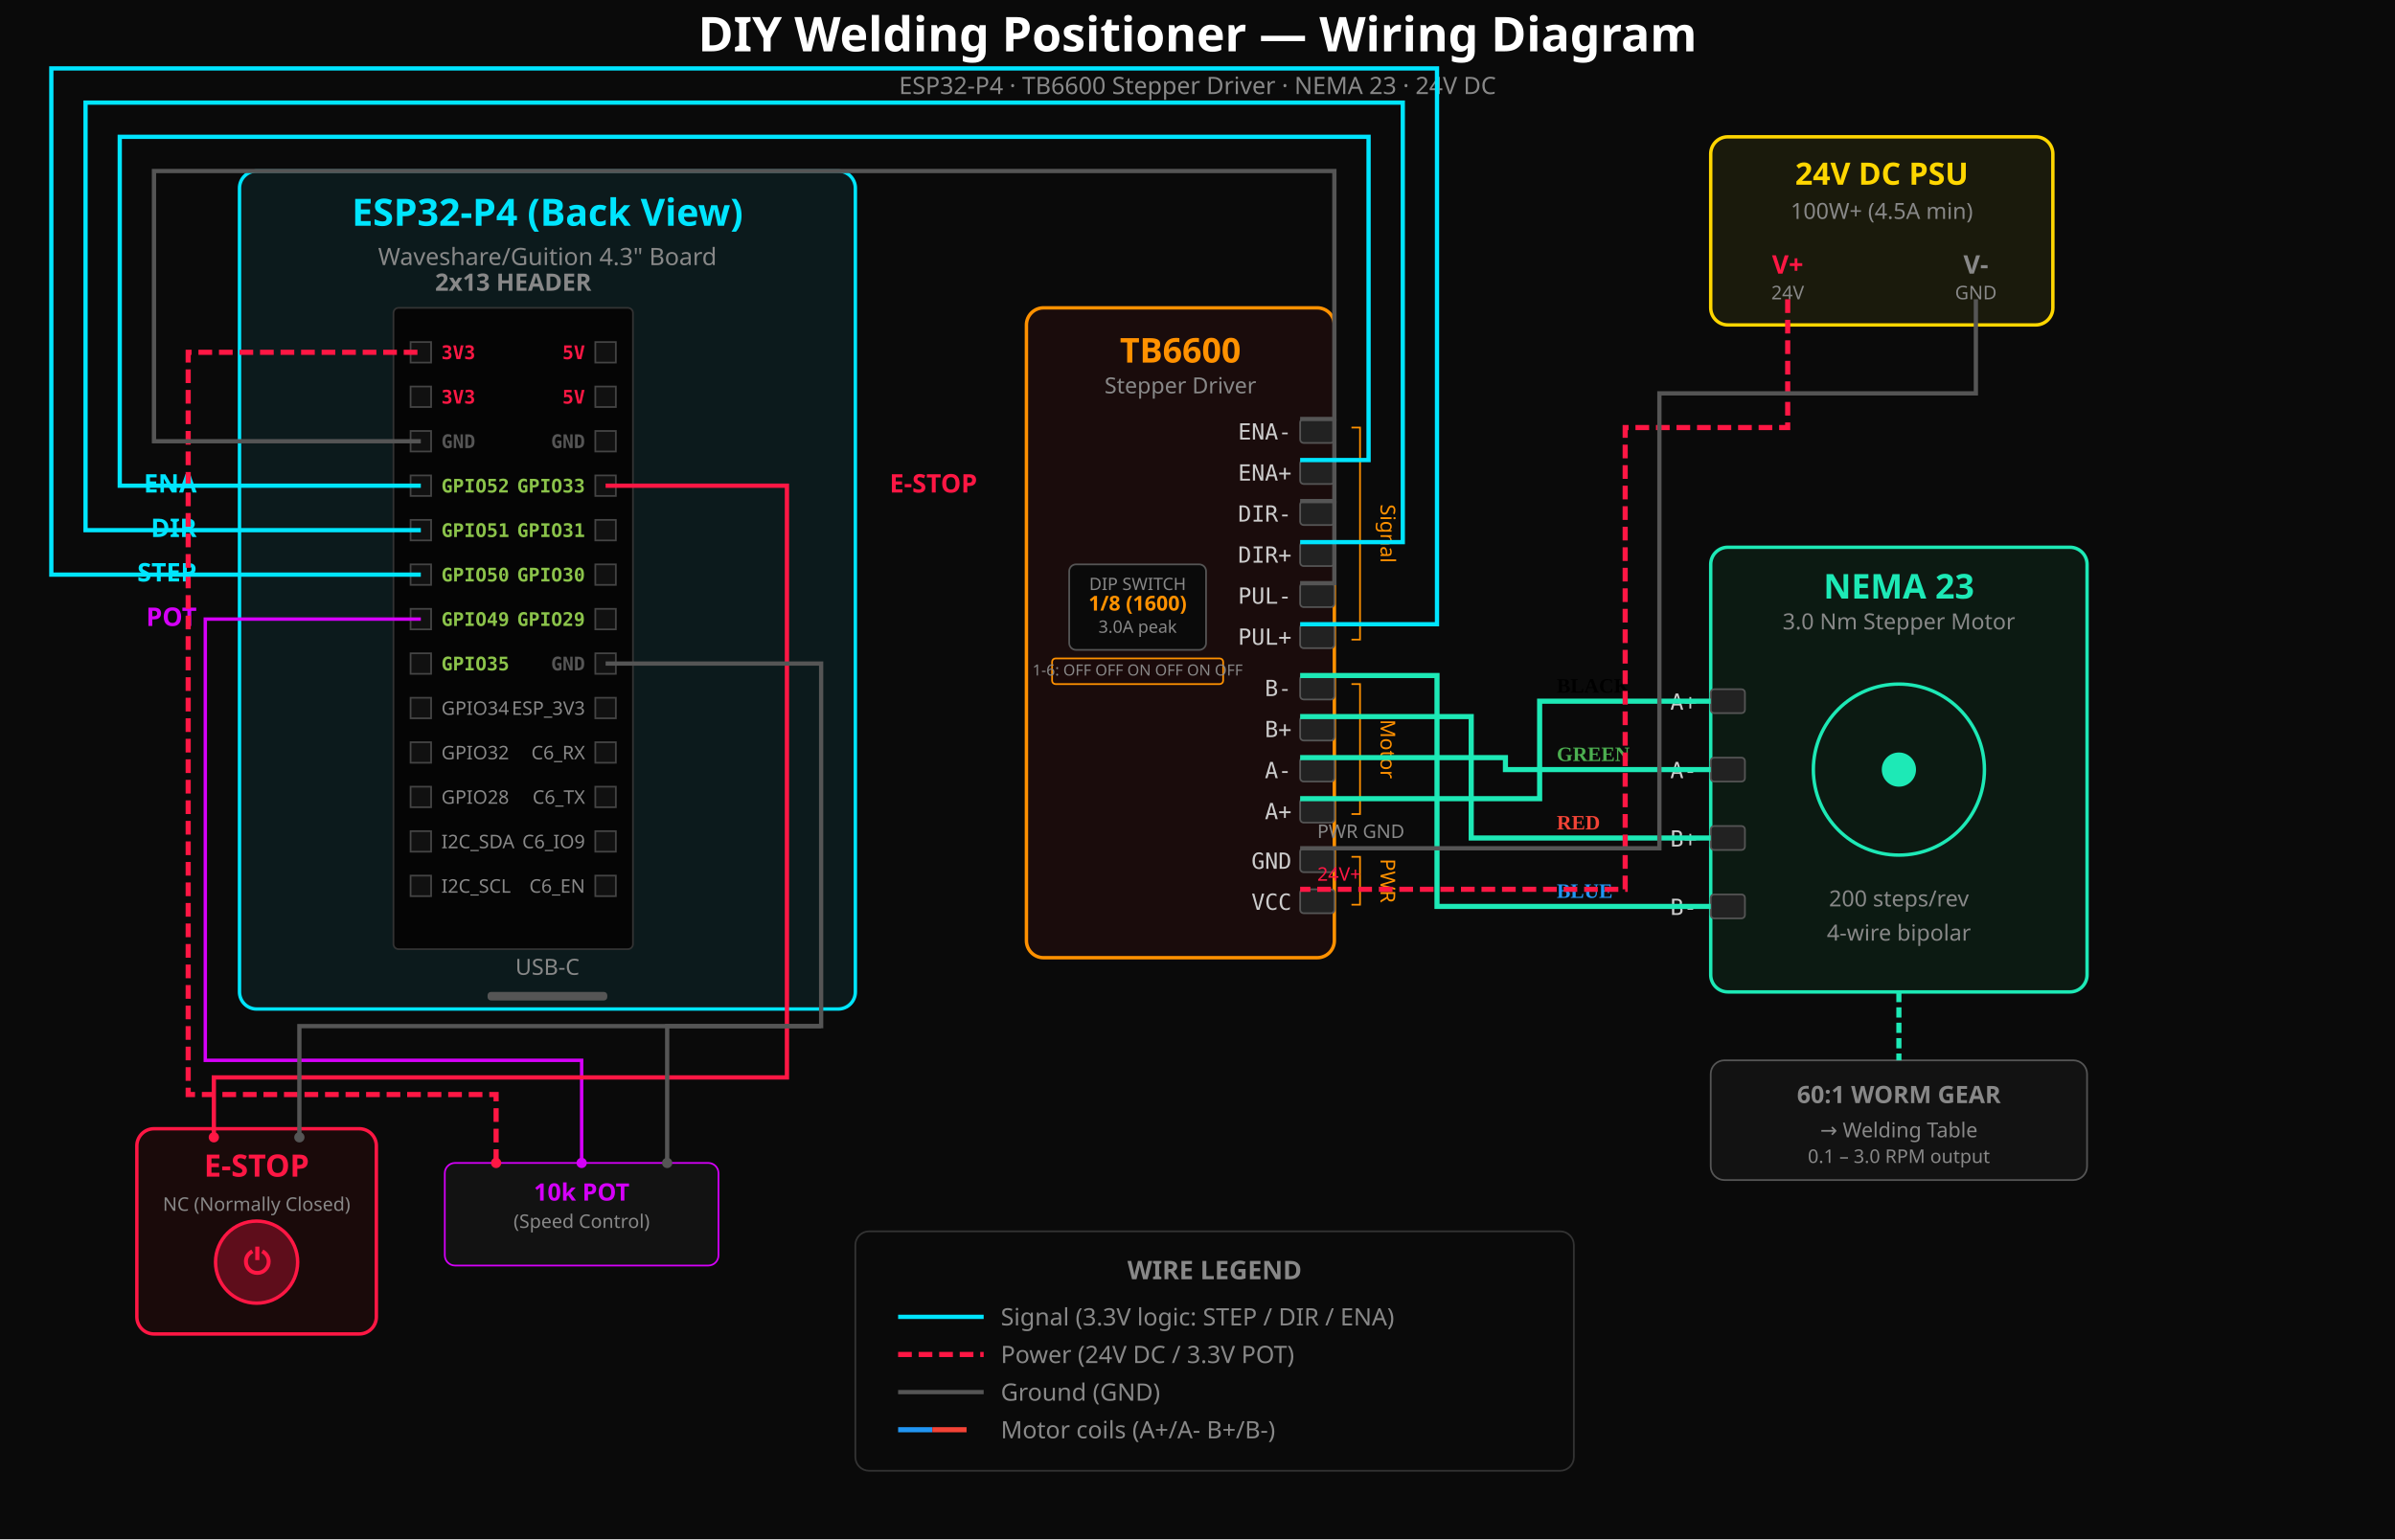
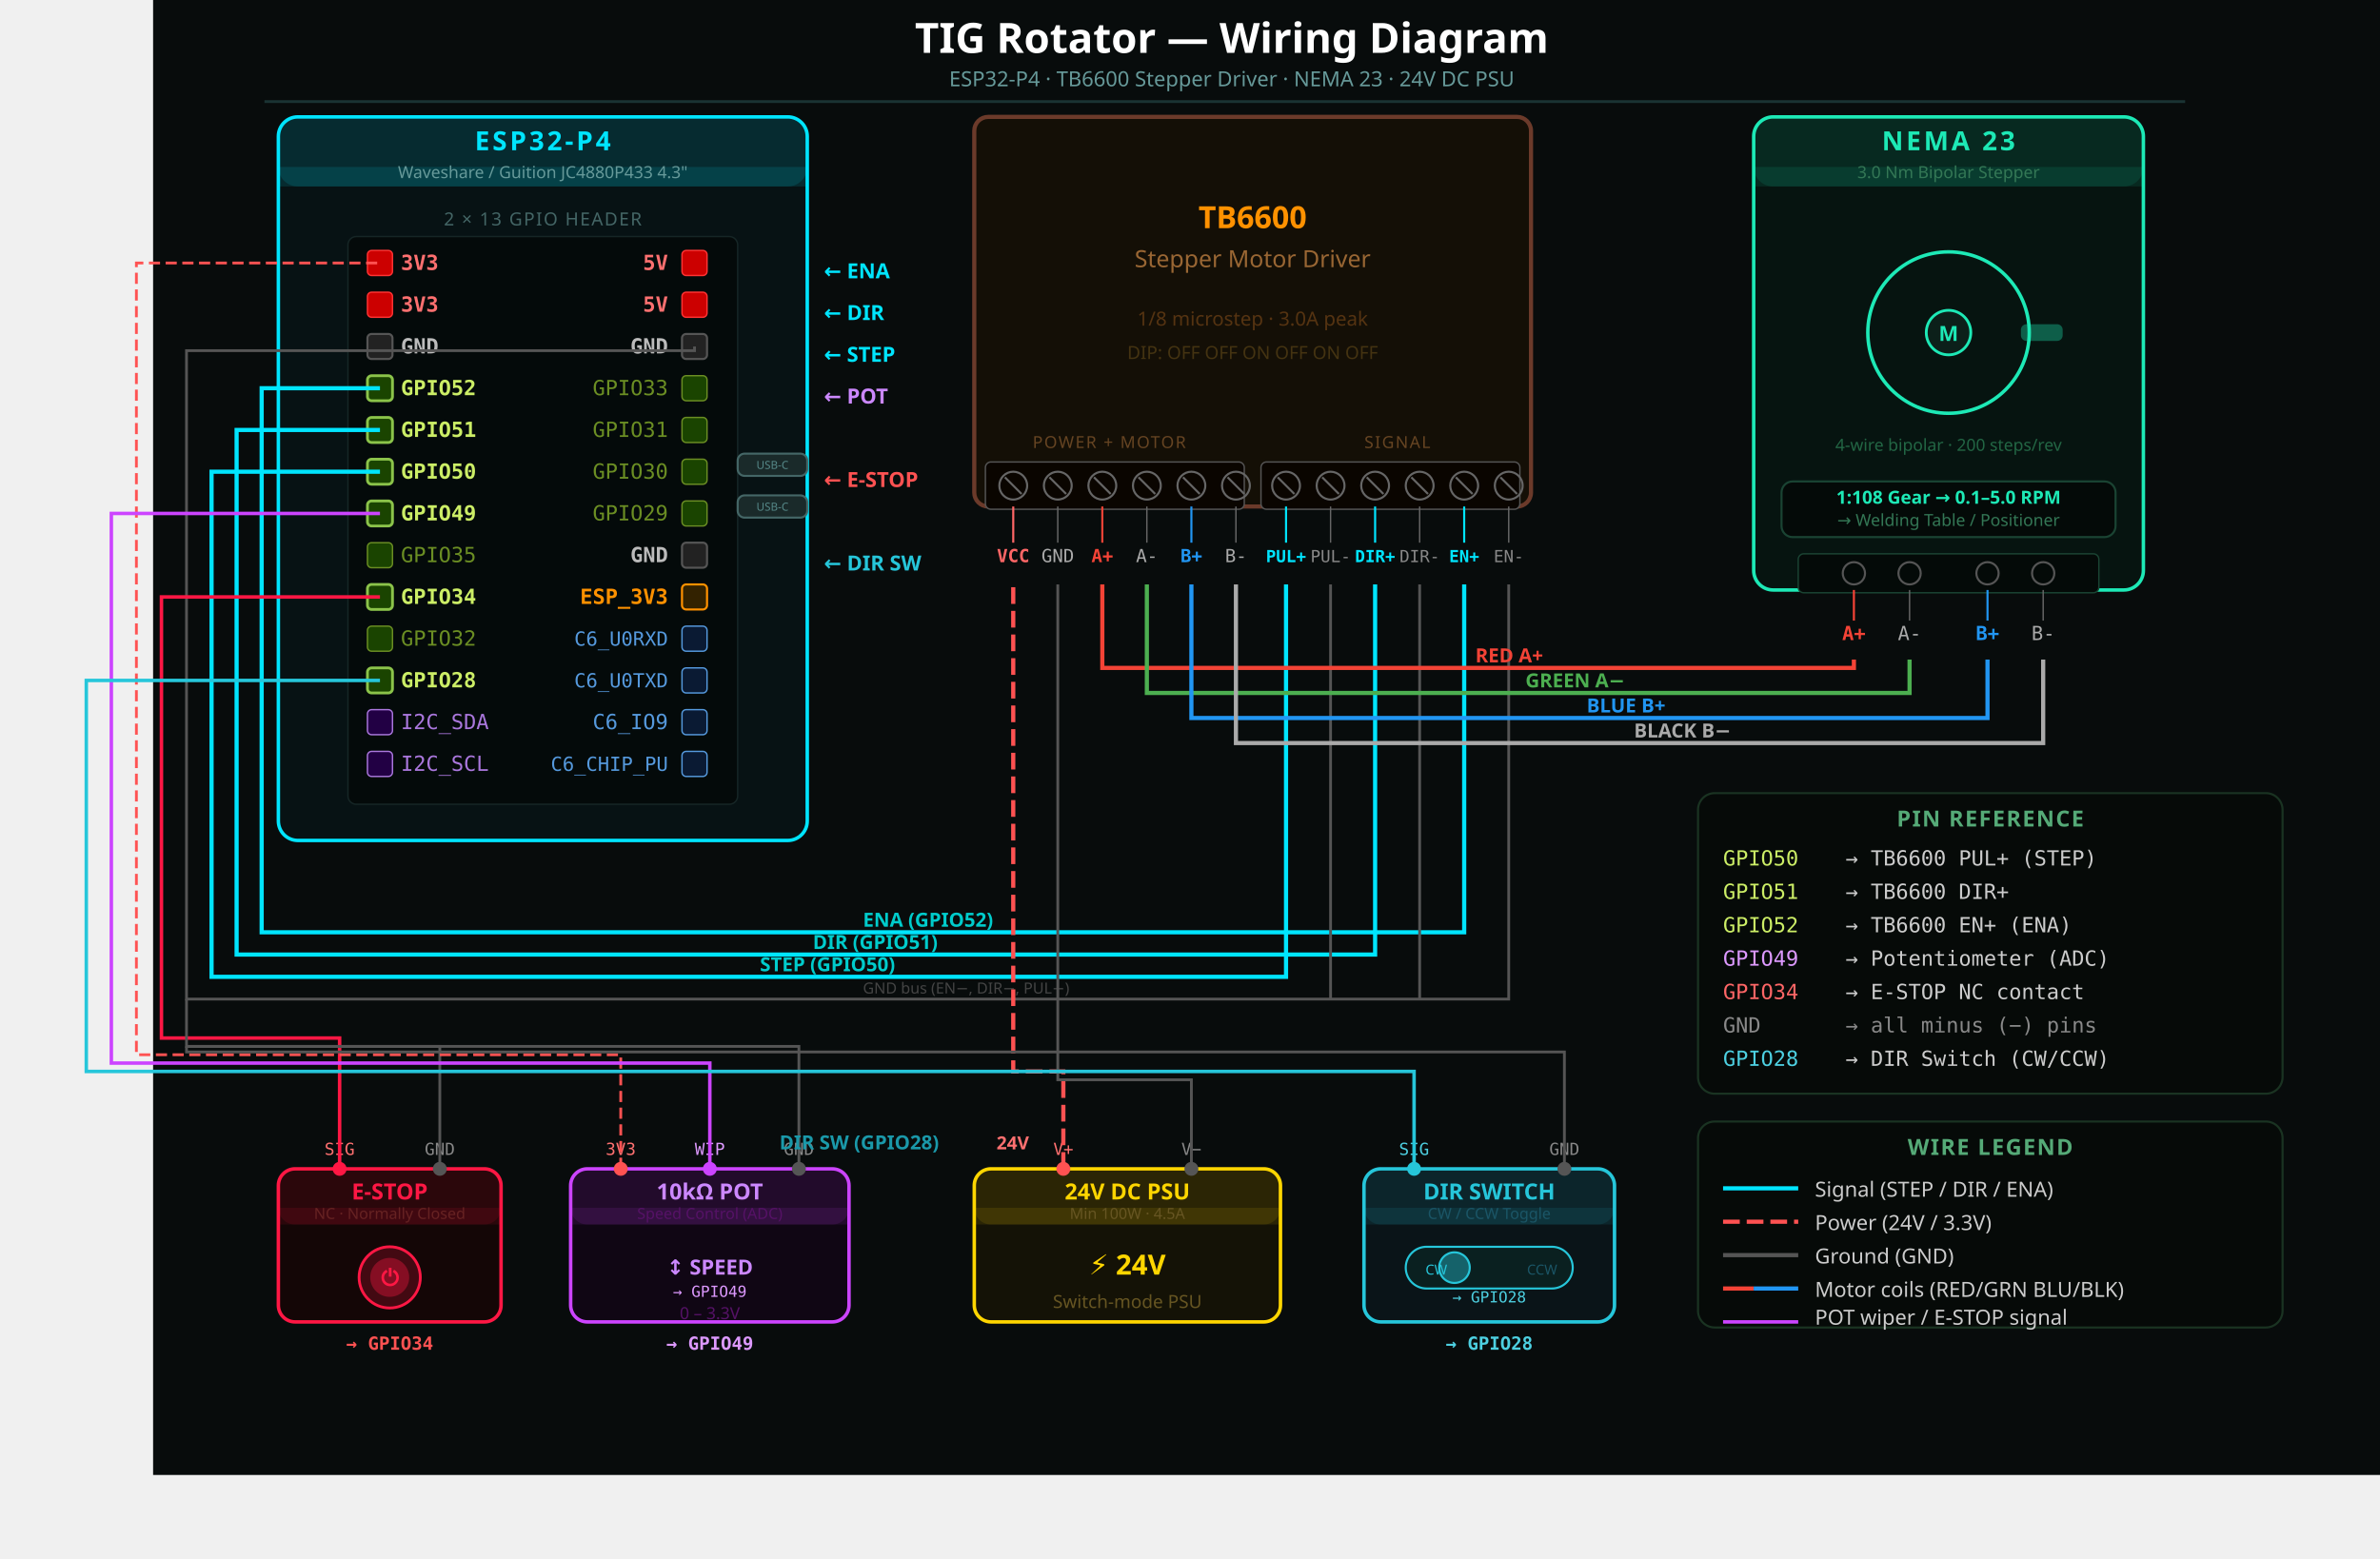
- <svg xmlns="http://www.w3.org/2000/svg" viewBox="0 0 1400 900" width="1400" height="900">
-   <defs>
-     <style>
-       .bg { fill: #0A0A0A; }
-       .box { fill: #121212; stroke: #333; stroke-width: 2; rx: 10; }
-       .box-esp { fill: #0c1a1c; stroke: #00E5FF; stroke-width: 2; rx: 10; }
-       .box-tb { fill: #1a0c0c; stroke: #FF9100; stroke-width: 2; rx: 10; }
-       .box-motor { fill: #0c1a12; stroke: #1DE9B6; stroke-width: 2; rx: 10; }
-       .box-psu { fill: #1a1a0c; stroke: #FFD600; stroke-width: 2; rx: 10; }
-       .wire-sig { stroke: #00E5FF; stroke-width: 2.5; fill: none; }
-       .wire-pwr { stroke: #FF1744; stroke-width: 3; fill: none; stroke-dasharray: 8,4; }
-       .wire-gnd { stroke: #555; stroke-width: 2.5; fill: none; }
-       .wire-motor { stroke: #1DE9B6; stroke-width: 3; fill: none; }
-       .wire-estop { stroke: #FF1744; stroke-width: 2.5; fill: none; }
-       .wire-pot { stroke: #D500F9; stroke-width: 2; fill: none; }
-       .t-main { fill: #FFF; font-family: sans-serif; font-weight: bold; }
-       .t-dim { fill: #888; font-family: sans-serif; }
-       .t-cyan { fill: #00E5FF; font-family: sans-serif; }
-       .t-amber { fill: #FF9100; font-family: sans-serif; }
-       .t-teal { fill: #1DE9B6; font-family: sans-serif; }
-       .t-red { fill: #FF1744; font-family: sans-serif; }
-       .t-yellow { fill: #FFD600; font-family: sans-serif; }
-       .t-purple { fill: #D500F9; font-family: sans-serif; }
-       .pin { fill: #222; stroke: #555; stroke-width: 1; }
-       .pin-label { fill: #CCC; font-family: monospace; font-size: 13px; }
-       .header-pin { fill: #111; stroke: #444; stroke-width: 1; }
-       .header-bg { fill: #050505; stroke: #333; stroke-width: 1; rx: 3; }
-       .label-gnd { fill: #555; font-size: 11px; font-family: monospace; font-weight: bold; }
-       .label-3v3 { fill: #FF1744; font-size: 11px; font-family: monospace; font-weight: bold; }
-       .label-gpio { fill: #8BC34A; font-size: 11px; font-family: monospace; font-weight: bold; }
-     </style>
-   </defs>
-   <rect width="1400" height="900" class="bg" />
-   <text x="700" y="30" class="t-main" font-size="28" text-anchor="middle">DIY Welding Positioner — Wiring Diagram</text>
-   <text x="700" y="55" class="t-dim" font-size="14" text-anchor="middle">ESP32-P4 · TB6600 Stepper Driver · NEMA 23 · 24V DC</text>
-   <g transform="translate(140, 100)">
-     <rect width="360" height="490" class="box-esp" rx="10" />
-     <text x="180" y="32" class="t-cyan" font-size="22" text-anchor="middle" font-weight="bold">ESP32-P4 (Back View)</text>
-     <text x="180" y="55" class="t-dim" font-size="14" text-anchor="middle">Waveshare/Guition 4.3" Board</text>
-     <rect x="145" y="480" width="70" height="5" rx="2" fill="#555" />
-     <text x="180" y="470" class="t-dim" font-size="13" text-anchor="middle">USB-C</text>
-     <rect x="90" y="80" width="140" height="375" class="header-bg" />
-     <text x="160" y="70" class="t-dim" font-size="14" text-anchor="middle" font-weight="bold">2x13 HEADER</text>
-     <rect x="100" y="100" width="12" height="12" class="header-pin" />
-     <text x="118" y="110" class="label-3v3" text-anchor="start">3V3</text>
-     <text x="202" y="110" class="label-3v3" text-anchor="end">5V</text>
-     <rect x="208" y="100" width="12" height="12" class="header-pin" />
-     <rect x="100" y="126" width="12" height="12" class="header-pin" />
-     <text x="118" y="136" class="label-3v3" text-anchor="start">3V3</text>
-     <text x="202" y="136" class="label-3v3" text-anchor="end">5V</text>
-     <rect x="208" y="126" width="12" height="12" class="header-pin" />
-     <rect x="100" y="152" width="12" height="12" class="header-pin" fill="#555" />
-     <text x="118" y="162" class="label-gnd" text-anchor="start">GND</text>
-     <text x="202" y="162" class="label-gnd" text-anchor="end">GND</text>
-     <rect x="208" y="152" width="12" height="12" class="header-pin" fill="#555" />
-     <rect x="100" y="178" width="12" height="12" class="header-pin" />
-     <text x="118" y="188" class="label-gpio" text-anchor="start">GPIO52</text>
-     <text x="202" y="188" class="label-gpio" text-anchor="end">GPIO33</text>
-     <rect x="208" y="178" width="12" height="12" class="header-pin" />
-     <rect x="100" y="204" width="12" height="12" class="header-pin" />
-     <text x="118" y="214" class="label-gpio" text-anchor="start">GPIO51</text>
-     <text x="202" y="214" class="label-gpio" text-anchor="end">GPIO31</text>
-     <rect x="208" y="204" width="12" height="12" class="header-pin" />
-     <rect x="100" y="230" width="12" height="12" class="header-pin" />
-     <text x="118" y="240" class="label-gpio" text-anchor="start">GPIO50</text>
-     <text x="202" y="240" class="label-gpio" text-anchor="end">GPIO30</text>
-     <rect x="208" y="230" width="12" height="12" class="header-pin" />
-     <rect x="100" y="256" width="12" height="12" class="header-pin" />
-     <text x="118" y="266" class="label-gpio" text-anchor="start">GPIO49</text>
-     <text x="202" y="266" class="label-gpio" text-anchor="end">GPIO29</text>
-     <rect x="208" y="256" width="12" height="12" class="header-pin" />
-     <rect x="100" y="282" width="12" height="12" class="header-pin" />
-     <text x="118" y="292" class="label-gpio" text-anchor="start">GPIO35</text>
-     <text x="202" y="292" class="label-gnd" text-anchor="end">GND</text>
-     <rect x="208" y="282" width="12" height="12" class="header-pin" fill="#555" />
-     <rect x="100" y="308" width="12" height="12" class="header-pin" />
-     <text x="118" y="318" class="t-dim" font-size="11" text-anchor="start">GPIO34</text>
-     <text x="202" y="318" class="t-dim" font-size="11" text-anchor="end">ESP_3V3</text>
-     <rect x="208" y="308" width="12" height="12" class="header-pin" />
-     <rect x="100" y="334" width="12" height="12" class="header-pin" />
-     <text x="118" y="344" class="t-dim" font-size="11" text-anchor="start">GPIO32</text>
-     <text x="202" y="344" class="t-dim" font-size="11" text-anchor="end">C6_RX</text>
-     <rect x="208" y="334" width="12" height="12" class="header-pin" />
-     <rect x="100" y="360" width="12" height="12" class="header-pin" />
-     <text x="118" y="370" class="t-dim" font-size="11" text-anchor="start">GPIO28</text>
-     <text x="202" y="370" class="t-dim" font-size="11" text-anchor="end">C6_TX</text>
-     <rect x="208" y="360" width="12" height="12" class="header-pin" />
-     <rect x="100" y="386" width="12" height="12" class="header-pin" />
-     <text x="118" y="396" class="t-dim" font-size="11" text-anchor="start">I2C_SDA</text>
-     <text x="202" y="396" class="t-dim" font-size="11" text-anchor="end">C6_IO9</text>
-     <rect x="208" y="386" width="12" height="12" class="header-pin" />
-     <rect x="100" y="412" width="12" height="12" class="header-pin" />
-     <text x="118" y="422" class="t-dim" font-size="11" text-anchor="start">I2C_SCL</text>
-     <text x="202" y="422" class="t-dim" font-size="11" text-anchor="end">C6_EN</text>
-     <rect x="208" y="412" width="12" height="12" class="header-pin" />
-   </g>
-   <text x="115" y="288" class="t-cyan" font-size="15" text-anchor="end" font-weight="bold">ENA</text>
-   <text x="115" y="314" class="t-cyan" font-size="15" text-anchor="end" font-weight="bold">DIR</text>
-   <text x="115" y="340" class="t-cyan" font-size="15" text-anchor="end" font-weight="bold">STEP</text>
-   <text x="115" y="366" class="t-purple" font-size="15" text-anchor="end" font-weight="bold">POT</text>
-   <text x="520" y="288" class="t-red" font-size="15" text-anchor="start" font-weight="bold">E-STOP</text>
-   <g transform="translate(600, 180)">
-     <rect width="180" height="380" class="box-tb" rx="10" />
-     <text x="90" y="32" class="t-amber" font-size="20" text-anchor="middle" font-weight="bold">TB6600</text>
-     <text x="90" y="50" class="t-dim" font-size="13" text-anchor="middle">Stepper Driver</text>
-     <rect x="160" y="65" width="20" height="14" class="pin" rx="2" fill="#2E7D32" />
-     <text x="155" y="77" class="pin-label" text-anchor="end">ENA-</text>
-     <rect x="160" y="89" width="20" height="14" class="pin" rx="2" fill="#2E7D32" />
-     <text x="155" y="101" class="pin-label" text-anchor="end">ENA+</text>
-     <rect x="160" y="113" width="20" height="14" class="pin" rx="2" fill="#2E7D32" />
-     <text x="155" y="125" class="pin-label" text-anchor="end">DIR-</text>
-     <rect x="160" y="137" width="20" height="14" class="pin" rx="2" fill="#2E7D32" />
-     <text x="155" y="149" class="pin-label" text-anchor="end">DIR+</text>
-     <rect x="160" y="161" width="20" height="14" class="pin" rx="2" fill="#2E7D32" />
-     <text x="155" y="173" class="pin-label" text-anchor="end">PUL-</text>
-     <rect x="160" y="185" width="20" height="14" class="pin" rx="2" fill="#2E7D32" />
-     <text x="155" y="197" class="pin-label" text-anchor="end">PUL+</text>
-     <rect x="160" y="215" width="20" height="14" class="pin" rx="2" fill="#2E7D32" />
-     <text x="155" y="227" class="pin-label" text-anchor="end">B-</text>
-     <rect x="160" y="239" width="20" height="14" class="pin" rx="2" fill="#2E7D32" />
-     <text x="155" y="251" class="pin-label" text-anchor="end">B+</text>
-     <rect x="160" y="263" width="20" height="14" class="pin" rx="2" fill="#2E7D32" />
-     <text x="155" y="275" class="pin-label" text-anchor="end">A-</text>
-     <rect x="160" y="287" width="20" height="14" class="pin" rx="2" fill="#2E7D32" />
-     <text x="155" y="299" class="pin-label" text-anchor="end">A+</text>
-     <rect x="160" y="316" width="20" height="14" class="pin" rx="2" fill="#2E7D32" />
-     <text x="155" y="328" class="pin-label" text-anchor="end">GND</text>
-     <rect x="160" y="340" width="20" height="14" class="pin" rx="2" fill="#2E7D32" />
-     <text x="155" y="352" class="pin-label" text-anchor="end">VCC</text>
-     <path d="M 190 70 L 195 70 L 195 194 L 190 194" fill="none" stroke="#FF9100" stroke-width="1" />
-     <text x="207" y="132" class="t-amber" font-size="12" transform="rotate(90, 207, 132)" text-anchor="middle">Signal</text>
-     <path d="M 190 220 L 195 220 L 195 296 L 190 296" fill="none" stroke="#FF9100" stroke-width="1" />
-     <text x="207" y="258" class="t-amber" font-size="12" transform="rotate(90, 207, 258)" text-anchor="middle">Motor</text>
-     <path d="M 190 321 L 195 321 L 195 349 L 190 349" fill="none" stroke="#FF9100" stroke-width="1" />
-     <text x="207" y="335" class="t-amber" font-size="12" transform="rotate(90, 207, 335)" text-anchor="middle">PWR</text>
-     <rect x="25" y="150" width="80" height="50" rx="4" fill="#0a0a0a" stroke="#555" stroke-width="1" />
-     <text x="65" y="165" class="t-dim" font-size="10" text-anchor="middle">DIP SWITCH</text>
-     <text x="65" y="177" class="t-amber" font-size="12" text-anchor="middle" font-weight="bold">1/8 (1600)</text>
-     <text x="65" y="190" class="t-dim" font-size="10" text-anchor="middle">3.0A peak</text>
-     <rect x="15" y="205" width="100" height="15" rx="2" fill="#1a0a0a" stroke="#FF9100" stroke-width="1" />
-     <text x="65" y="215" class="t-dim" font-size="9" text-anchor="middle">1-6: OFF OFF ON OFF ON OFF</text>
-   </g>
-   <g transform="translate(1000, 320)">
-     <rect width="220" height="260" class="box-motor" rx="10" />
-     <text x="110" y="30" class="t-teal" font-size="20" text-anchor="middle" font-weight="bold">NEMA 23</text>
-     <text x="110" y="48" class="t-dim" font-size="13" text-anchor="middle">3.0 Nm Stepper Motor</text>
-     <circle cx="110" cy="130" r="50" fill="none" stroke="#1DE9B6" stroke-width="2" />
-     <circle cx="110" cy="130" r="10" fill="#1DE9B6" />
-     <text x="110" y="210" class="t-dim" font-size="13" text-anchor="middle">200 steps/rev</text>
-     <text x="110" y="230" class="t-dim" font-size="13" text-anchor="middle">4-wire bipolar</text>
-     <rect x="0" y="83" width="20" height="14" class="pin" rx="2" />
-     <text x="-8" y="95" class="pin-label" text-anchor="end">A+</text>
-     <rect x="0" y="123" width="20" height="14" class="pin" rx="2" />
-     <text x="-8" y="135" class="pin-label" text-anchor="end">A-</text>
-     <rect x="0" y="163" width="20" height="14" class="pin" rx="2" />
-     <text x="-8" y="175" class="pin-label" text-anchor="end">B+</text>
-     <rect x="0" y="203" width="20" height="14" class="pin" rx="2" />
-     <text x="-8" y="215" class="pin-label" text-anchor="end">B-</text>
-   </g>
-   <g transform="translate(1000, 80)">
-     <rect width="200" height="110" class="box-psu" rx="10" />
-     <text x="100" y="28" class="t-yellow" font-size="18" text-anchor="middle" font-weight="bold">24V DC PSU</text>
-     <text x="100" y="48" class="t-dim" font-size="13" text-anchor="middle">100W+ (4.5A min)</text>
-     <text x="45" y="80" class="t-red" font-size="15" text-anchor="middle" font-weight="bold">V+</text>
-     <text x="45" y="95" class="t-dim" font-size="11" text-anchor="middle">24V</text>
-     <text x="155" y="80" class="t-dim" font-size="15" text-anchor="middle" font-weight="bold">V-</text>
-     <text x="155" y="95" class="t-dim" font-size="11" text-anchor="middle">GND</text>
-   </g>
-   <g transform="translate(80, 660)">
-     <rect width="140" height="120" rx="10" fill="#1a0a0a" stroke="#FF1744" stroke-width="2" />
-     <text x="70" y="28" class="t-red" font-size="18" text-anchor="middle" font-weight="bold">E-STOP</text>
-     <text x="70" y="48" class="t-dim" font-size="11" text-anchor="middle">NC (Normally Closed)</text>
-     <circle cx="70" cy="78" r="24" fill="#FF1744" fill-opacity="0.3" stroke="#FF1744" stroke-width="2" />
-     <text x="70" y="85" class="t-red" font-size="20" text-anchor="middle" font-weight="bold">⏻</text>
-     <circle cx="45" cy="5" r="3" fill="#FF1744" />
-     <circle cx="95" cy="5" r="3" fill="#555" />
-   </g>
-   <g transform="translate(260, 680)">
-     <rect width="160" height="60" rx="6" fill="#121212" stroke="#D500F9" stroke-width="1" />
-     <text x="80" y="22" class="t-purple" font-size="14" text-anchor="middle" font-weight="bold">10k POT</text>
-     <text x="80" y="38" class="t-dim" font-size="11" text-anchor="middle">(Speed Control)</text>
-     <circle cx="30" cy="0" r="3" fill="#FF1744" />
-     <circle cx="80" cy="0" r="3" fill="#D500F9" />
-     <circle cx="130" cy="0" r="3" fill="#555" />
-   </g>
-   <path d="M 290 680 L 290 640 L 110 640 L 110 206 L 246 206" class="wire-pwr" />
-   <path d="M 340 680 L 340 620 L 120 620 L 120 362 L 246 362" class="wire-pot" />
-   <path d="M 125 665 L 125 630 L 460 630 L 460 284 L 354 284" class="wire-estop" />
-   <path d="M 175 665 L 175 600 L 480 600 L 480 388 L 354 388" class="wire-gnd" />
-   <path d="M 390 680 L 390 600 L 480 600" class="wire-gnd" />
-   <path d="M 246 258 L 90 258 L 90 100 L 780 100 L 780 245 L 760 245" class="wire-gnd" />
-   <path d="M 780 245 L 780 293 L 760 293" class="wire-gnd" />
-   <path d="M 780 293 L 780 341 L 760 341" class="wire-gnd" />
-   <path d="M 246 284 L 70 284 L 70 80 L 800 80 L 800 269 L 760 269" class="wire-sig" />
-   <path d="M 246 310 L 50 310 L 50 60 L 820 60 L 820 317 L 760 317" class="wire-sig" />
-   <path d="M 246 336 L 30 336 L 30 40 L 840 40 L 840 365 L 760 365" class="wire-sig" />
-   <path d="M 760 395 L 840 395 L 840 530 L 1000 530" class="wire-motor" stroke="#2196F3" />
-   <text x="910" y="525" fill="#2196F3" font-size="12" font-weight="bold">BLUE</text>
-   <path d="M 760 419 L 860 419 L 860 490 L 1000 490" class="wire-motor" stroke="#F44336" />
-   <text x="910" y="485" fill="#F44336" font-size="12" font-weight="bold">RED</text>
-   <path d="M 760 443 L 880 443 L 880 450 L 1000 450" class="wire-motor" stroke="#4CAF50" />
-   <text x="910" y="445" fill="#4CAF50" font-size="12" font-weight="bold">GREEN</text>
-   <path d="M 760 467 L 900 467 L 900 410 L 1000 410" class="wire-motor" stroke="#000000" />
-   <text x="910" y="405" fill="#000000" font-size="12" font-weight="bold">BLACK</text>
-   <g transform="translate(1000, 620)">
-     <rect width="220" height="70" rx="8" fill="#121212" stroke="#555" stroke-width="1" />
-     <text x="110" y="25" class="t-dim" font-size="14" text-anchor="middle" font-weight="bold">60:1 WORM GEAR</text>
-     <text x="110" y="45" class="t-dim" font-size="12" text-anchor="middle">→ Welding Table</text>
-     <text x="110" y="60" class="t-dim" font-size="11" text-anchor="middle">0.1 – 3.0 RPM output</text>
-   </g>
-   <path d="M 1110 580 L 1110 620" class="wire-motor" stroke-dasharray="6,3" />
-   <path d="M 1045 175 L 1045 250 L 950 250 L 950 520 L 760 520" class="wire-pwr" />
-   <text x="770" y="515" class="t-red" font-size="11">24V+</text>
-   <path d="M 1155 175 L 1155 230 L 970 230 L 970 496 L 760 496" class="wire-gnd" />
-   <text x="770" y="490" class="t-dim" font-size="11">PWR GND</text>
-   <g transform="translate(500, 720)">
-     <rect width="420" height="140" rx="8" fill="#0A0A0A" stroke="#333" stroke-width="1" />
-     <text x="210" y="28" class="t-dim" font-size="15" text-anchor="middle" font-weight="bold">WIRE LEGEND</text>
-     <line x1="25" y1="50" x2="75" y2="50" stroke="#00E5FF" stroke-width="2.5" />
-     <text x="85" y="55" class="t-dim" font-size="14">Signal (3.3V logic: STEP / DIR / ENA)</text>
-     <line x1="25" y1="72" x2="75" y2="72" stroke="#FF1744" stroke-width="3" stroke-dasharray="8,4" />
-     <text x="85" y="77" class="t-dim" font-size="14">Power (24V DC / 3.3V POT)</text>
-     <line x1="25" y1="94" x2="75" y2="94" stroke="#555" stroke-width="2.5" />
-     <text x="85" y="99" class="t-dim" font-size="14">Ground (GND)</text>
-     <line x1="25" y1="116" x2="45" y2="116" stroke="#2196F3" stroke-width="3" />
-     <line x1="45" y1="116" x2="65" y2="116" stroke="#F44336" stroke-width="3" />
-     <text x="85" y="121" class="t-dim" font-size="14">Motor coils (A+/A-  B+/B-)</text>
+ <svg xmlns="http://www.w3.org/2000/svg" viewBox="-110 0 1710 1120" width="1710" height="1120">
+   <rect width="1600" height="1060" fill="#080C0C" />
+   <g transform="translate(50,0)">
+     <text x="725" y="38" font-family="sans-serif" font-size="30" fill="#FFF" text-anchor="middle" font-weight="bold">TIG Rotator — Wiring Diagram</text>
+     <text x="725" y="62" font-family="sans-serif" font-size="15" fill="#669999" text-anchor="middle">ESP32-P4  ·  TB6600 Stepper Driver  ·  NEMA 23  ·  24V DC PSU</text>
+     <rect x="30" y="72" width="1380" height="2" fill="#1A3333" />
+     <g transform="translate(40, 84)">
+       <rect width="380" height="520" rx="14" fill="#071214" stroke="#00E5FF" stroke-width="2.5" />
+       <rect width="380" height="50" rx="14" fill="#00E5FF" fill-opacity="0.12" />
+       <rect y="36" width="380" height="14" fill="#00E5FF" fill-opacity="0.12" />
+       <text x="190" y="24" font-family="sans-serif" font-size="19" fill="#00E5FF" text-anchor="middle" font-weight="bold" letter-spacing="2">ESP32-P4</text>
+       <text x="190" y="44" font-family="sans-serif" font-size="12" fill="#669999" text-anchor="middle">Waveshare / Guition JC4880P433  4.3"</text>
+       <text x="190" y="78" font-family="sans-serif" font-size="13" fill="#446666" text-anchor="middle" letter-spacing="1">2 × 13  GPIO HEADER</text>
+       <rect x="50" y="86" width="280" height="408" rx="6" fill="#040A0A" stroke="#162626" stroke-width="1" />
+       <rect x="64" y="96" width="18" height="18" rx="3" fill="#CC0000" stroke="#FF3333" stroke-width="1" />
+       <text x="88" y="110" font-family="monospace" font-size="15" fill="#FF7070" font-weight="bold">3V3</text>
+       <text x="280" y="110" font-family="monospace" font-size="15" fill="#FF7070" text-anchor="end" font-weight="bold">5V</text>
+       <rect x="290" y="96" width="18" height="18" rx="3" fill="#CC0000" stroke="#FF3333" stroke-width="1" />
+       <rect x="64" y="126" width="18" height="18" rx="3" fill="#CC0000" stroke="#FF3333" stroke-width="1" />
+       <text x="88" y="140" font-family="monospace" font-size="15" fill="#FF7070" font-weight="bold">3V3</text>
+       <text x="280" y="140" font-family="monospace" font-size="15" fill="#FF7070" text-anchor="end" font-weight="bold">5V</text>
+       <rect x="290" y="126" width="18" height="18" rx="3" fill="#CC0000" stroke="#FF3333" stroke-width="1" />
+       <rect x="64" y="156" width="18" height="18" rx="3" fill="#222" stroke="#555" stroke-width="1.5" />
+       <text x="88" y="170" font-family="monospace" font-size="15" fill="#BBBBBB" font-weight="bold">GND</text>
+       <text x="280" y="170" font-family="monospace" font-size="15" fill="#BBBBBB" text-anchor="end" font-weight="bold">GND</text>
+       <rect x="290" y="156" width="18" height="18" rx="3" fill="#222" stroke="#555" stroke-width="1.5" />
+       <rect x="64" y="186" width="18" height="18" rx="3" fill="#1A4400" stroke="#8BC34A" stroke-width="2" />
+       <text x="88" y="200" font-family="monospace" font-size="15" fill="#CCEE66" font-weight="bold">GPIO52</text>
+       <text x="280" y="200" font-family="monospace" font-size="15" fill="#6B8E23" text-anchor="end">GPIO33</text>
+       <rect x="290" y="186" width="18" height="18" rx="3" fill="#1A4400" stroke="#6B8E23" stroke-width="1" />
+       <rect x="64" y="216" width="18" height="18" rx="3" fill="#1A4400" stroke="#8BC34A" stroke-width="2" />
+       <text x="88" y="230" font-family="monospace" font-size="15" fill="#CCEE66" font-weight="bold">GPIO51</text>
+       <text x="280" y="230" font-family="monospace" font-size="15" fill="#6B8E23" text-anchor="end">GPIO31</text>
+       <rect x="290" y="216" width="18" height="18" rx="3" fill="#1A4400" stroke="#6B8E23" stroke-width="1" />
+       <rect x="64" y="246" width="18" height="18" rx="3" fill="#1A4400" stroke="#8BC34A" stroke-width="2" />
+       <text x="88" y="260" font-family="monospace" font-size="15" fill="#CCEE66" font-weight="bold">GPIO50</text>
+       <text x="280" y="260" font-family="monospace" font-size="15" fill="#6B8E23" text-anchor="end">GPIO30</text>
+       <rect x="290" y="246" width="18" height="18" rx="3" fill="#1A4400" stroke="#6B8E23" stroke-width="1" />
+       <rect x="64" y="276" width="18" height="18" rx="3" fill="#1A4400" stroke="#8BC34A" stroke-width="2" />
+       <text x="88" y="290" font-family="monospace" font-size="15" fill="#CCEE66" font-weight="bold">GPIO49</text>
+       <text x="280" y="290" font-family="monospace" font-size="15" fill="#6B8E23" text-anchor="end">GPIO29</text>
+       <rect x="290" y="276" width="18" height="18" rx="3" fill="#1A4400" stroke="#6B8E23" stroke-width="1" />
+       <rect x="330" y="242" width="50" height="16" rx="5" fill="#1A2A2A" stroke="#446666" stroke-width="1.5" />
+       <text x="355" y="253" font-family="sans-serif" font-size="8" fill="#558888" text-anchor="middle">USB-C</text>
+       <rect x="330" y="272" width="50" height="16" rx="5" fill="#1A2A2A" stroke="#446666" stroke-width="1.5" />
+       <text x="355" y="283" font-family="sans-serif" font-size="8" fill="#558888" text-anchor="middle">USB-C</text>
+       <rect x="64" y="306" width="18" height="18" rx="3" fill="#1A4400" stroke="#6B8E23" stroke-width="1" />
+       <text x="88" y="320" font-family="monospace" font-size="15" fill="#6B8E23">GPIO35</text>
+       <text x="280" y="320" font-family="monospace" font-size="15" fill="#BBBBBB" text-anchor="end" font-weight="bold">GND</text>
+       <rect x="290" y="306" width="18" height="18" rx="3" fill="#222" stroke="#555" stroke-width="1.5" />
+       <rect x="64" y="336" width="18" height="18" rx="3" fill="#1A4400" stroke="#8BC34A" stroke-width="2" />
+       <text x="88" y="350" font-family="monospace" font-size="15" fill="#CCEE66" font-weight="bold">GPIO34</text>
+       <text x="280" y="350" font-family="monospace" font-size="15" fill="#FF9100" text-anchor="end" font-weight="bold">ESP_3V3</text>
+       <rect x="290" y="336" width="18" height="18" rx="3" fill="#332200" stroke="#FF9100" stroke-width="1.5" />
+       <rect x="64" y="366" width="18" height="18" rx="3" fill="#1A4400" stroke="#6B8E23" stroke-width="1" />
+       <text x="88" y="380" font-family="monospace" font-size="15" fill="#6B8E23">GPIO32</text>
+       <text x="280" y="380" font-family="monospace" font-size="14" fill="#5599DD" text-anchor="end">C6_U0RXD</text>
+       <rect x="290" y="366" width="18" height="18" rx="3" fill="#0A1A33" stroke="#5599DD" stroke-width="1" />
+       <rect x="64" y="396" width="18" height="18" rx="3" fill="#1A4400" stroke="#8BC34A" stroke-width="2" />
+       <text x="88" y="410" font-family="monospace" font-size="15" fill="#CCEE66" font-weight="bold">GPIO28</text>
+       <text x="280" y="410" font-family="monospace" font-size="14" fill="#5599DD" text-anchor="end">C6_U0TXD</text>
+       <rect x="290" y="396" width="18" height="18" rx="3" fill="#0A1A33" stroke="#5599DD" stroke-width="1" />
+       <rect x="64" y="426" width="18" height="18" rx="3" fill="#220044" stroke="#AA77DD" stroke-width="1" />
+       <text x="88" y="440" font-family="monospace" font-size="15" fill="#AA77DD">I2C_SDA</text>
+       <text x="280" y="440" font-family="monospace" font-size="15" fill="#5599DD" text-anchor="end">C6_IO9</text>
+       <rect x="290" y="426" width="18" height="18" rx="3" fill="#0A1A33" stroke="#5599DD" stroke-width="1" />
+       <rect x="64" y="456" width="18" height="18" rx="3" fill="#220044" stroke="#AA77DD" stroke-width="1" />
+       <text x="88" y="470" font-family="monospace" font-size="15" fill="#AA77DD">I2C_SCL</text>
+       <text x="280" y="470" font-family="monospace" font-size="14" fill="#5599DD" text-anchor="end">C6_CHIP_PU</text>
+       <rect x="290" y="456" width="18" height="18" rx="3" fill="#0A1A33" stroke="#5599DD" stroke-width="1" />
+     </g>
+     <text x="432" y="200" font-family="sans-serif" font-size="15" fill="#00E5FF" font-weight="bold">← ENA</text>
+     <text x="432" y="230" font-family="sans-serif" font-size="15" fill="#00E5FF" font-weight="bold">← DIR</text>
+     <text x="432" y="260" font-family="sans-serif" font-size="15" fill="#00E5FF" font-weight="bold">← STEP</text>
+     <text x="432" y="290" font-family="sans-serif" font-size="15" fill="#CC88FF" font-weight="bold">← POT</text>
+     <text x="432" y="350" font-family="sans-serif" font-size="15" fill="#FF5252" font-weight="bold">← E-STOP</text>
+     <text x="432" y="410" font-family="sans-serif" font-size="15" fill="#26C6DA" font-weight="bold">← DIR SW</text>
+     <g transform="translate(540, 84)">
+       <rect width="400" height="280" rx="10" fill="#140F06" stroke="#6B3A2A" stroke-width="3" />
+       <text x="200" y="80" font-family="sans-serif" font-size="22" fill="#FF9100" text-anchor="middle" font-weight="bold">TB6600</text>
+       <text x="200" y="108" font-family="sans-serif" font-size="17" fill="#996633" text-anchor="middle">Stepper Motor Driver</text>
+       <text x="200" y="150" font-family="sans-serif" font-size="14" fill="#553311" text-anchor="middle">1/8 microstep · 3.0A peak</text>
+       <text x="200" y="174" font-family="sans-serif" font-size="13" fill="#443311" text-anchor="middle">DIP: OFF OFF ON OFF ON OFF</text>
+       <text x="97" y="238" font-family="sans-serif" font-size="12" fill="#664422" text-anchor="middle" letter-spacing="1">POWER + MOTOR</text>
+       <text x="304" y="238" font-family="sans-serif" font-size="12" fill="#664422" text-anchor="middle" letter-spacing="1">SIGNAL</text>
+       <rect x="8" y="248" width="186" height="34" rx="4" fill="#0A0500" stroke="#555" stroke-width="1" />
+       <circle cx="28" cy="265" r="10" fill="none" stroke="#666" stroke-width="1.5" />
+       <line x1="22" y1="259" x2="34" y2="271" stroke="#666" stroke-width="1.5" />
+       <circle cx="60" cy="265" r="10" fill="none" stroke="#666" stroke-width="1.5" />
+       <line x1="54" y1="259" x2="66" y2="271" stroke="#666" stroke-width="1.5" />
+       <circle cx="92" cy="265" r="10" fill="none" stroke="#666" stroke-width="1.5" />
+       <line x1="86" y1="259" x2="98" y2="271" stroke="#666" stroke-width="1.5" />
+       <circle cx="124" cy="265" r="10" fill="none" stroke="#666" stroke-width="1.5" />
+       <line x1="118" y1="259" x2="130" y2="271" stroke="#666" stroke-width="1.5" />
+       <circle cx="156" cy="265" r="10" fill="none" stroke="#666" stroke-width="1.5" />
+       <line x1="150" y1="259" x2="162" y2="271" stroke="#666" stroke-width="1.5" />
+       <circle cx="188" cy="265" r="10" fill="none" stroke="#666" stroke-width="1.5" />
+       <line x1="182" y1="259" x2="194" y2="271" stroke="#666" stroke-width="1.5" />
+       <rect x="206" y="248" width="186" height="34" rx="4" fill="#0A0500" stroke="#555" stroke-width="1" />
+       <circle cx="224" cy="265" r="10" fill="none" stroke="#666" stroke-width="1.5" />
+       <line x1="218" y1="259" x2="230" y2="271" stroke="#666" stroke-width="1.5" />
+       <circle cx="256" cy="265" r="10" fill="none" stroke="#666" stroke-width="1.5" />
+       <line x1="250" y1="259" x2="262" y2="271" stroke="#666" stroke-width="1.5" />
+       <circle cx="288" cy="265" r="10" fill="none" stroke="#666" stroke-width="1.5" />
+       <line x1="282" y1="259" x2="294" y2="271" stroke="#666" stroke-width="1.5" />
+       <circle cx="320" cy="265" r="10" fill="none" stroke="#666" stroke-width="1.5" />
+       <line x1="314" y1="259" x2="326" y2="271" stroke="#666" stroke-width="1.5" />
+       <circle cx="352" cy="265" r="10" fill="none" stroke="#666" stroke-width="1.5" />
+       <line x1="346" y1="259" x2="358" y2="271" stroke="#666" stroke-width="1.5" />
+       <circle cx="384" cy="265" r="10" fill="none" stroke="#666" stroke-width="1.5" />
+       <line x1="378" y1="259" x2="390" y2="271" stroke="#666" stroke-width="1.5" />
+     </g>
+     <line x1="568" y1="364" x2="568" y2="390" stroke="#FF6666" stroke-width="1.5" />
+     <text x="568" y="404" font-family="monospace" font-size="13" fill="#FF6666" text-anchor="middle" font-weight="bold">VCC</text>
+     <line x1="600" y1="364" x2="600" y2="390" stroke="#666" stroke-width="1" />
+     <text x="600" y="404" font-family="monospace" font-size="13" fill="#AAA" text-anchor="middle">GND</text>
+     <line x1="632" y1="364" x2="632" y2="390" stroke="#F44336" stroke-width="1.5" />
+     <text x="632" y="404" font-family="monospace" font-size="13" fill="#F44336" text-anchor="middle" font-weight="bold">A+</text>
+     <line x1="664" y1="364" x2="664" y2="390" stroke="#666" stroke-width="1" />
+     <text x="664" y="404" font-family="monospace" font-size="13" fill="#AAA" text-anchor="middle">A-</text>
+     <line x1="696" y1="364" x2="696" y2="390" stroke="#2196F3" stroke-width="1.5" />
+     <text x="696" y="404" font-family="monospace" font-size="13" fill="#2196F3" text-anchor="middle" font-weight="bold">B+</text>
+     <line x1="728" y1="364" x2="728" y2="390" stroke="#666" stroke-width="1" />
+     <text x="728" y="404" font-family="monospace" font-size="13" fill="#AAA" text-anchor="middle">B-</text>
+     <line x1="764" y1="364" x2="764" y2="390" stroke="#00E5FF" stroke-width="1.5" />
+     <text x="764" y="404" font-family="monospace" font-size="12" fill="#00E5FF" text-anchor="middle" font-weight="bold">PUL+</text>
+     <line x1="796" y1="364" x2="796" y2="390" stroke="#666" stroke-width="1" />
+     <text x="796" y="404" font-family="monospace" font-size="12" fill="#888" text-anchor="middle">PUL-</text>
+     <line x1="828" y1="364" x2="828" y2="390" stroke="#00E5FF" stroke-width="1.5" />
+     <text x="828" y="404" font-family="monospace" font-size="12" fill="#00E5FF" text-anchor="middle" font-weight="bold">DIR+</text>
+     <line x1="860" y1="364" x2="860" y2="390" stroke="#666" stroke-width="1" />
+     <text x="860" y="404" font-family="monospace" font-size="12" fill="#888" text-anchor="middle">DIR-</text>
+     <line x1="892" y1="364" x2="892" y2="390" stroke="#00E5FF" stroke-width="1.5" />
+     <text x="892" y="404" font-family="monospace" font-size="12" fill="#00E5FF" text-anchor="middle" font-weight="bold">EN+</text>
+     <line x1="924" y1="364" x2="924" y2="390" stroke="#666" stroke-width="1" />
+     <text x="924" y="404" font-family="monospace" font-size="12" fill="#888" text-anchor="middle">EN-</text>
+     <g transform="translate(1100, 84)">
+       <rect width="280" height="340" rx="14" fill="#061410" stroke="#1DE9B6" stroke-width="2.5" />
+       <rect width="280" height="50" rx="14" fill="#1DE9B6" fill-opacity="0.10" />
+       <rect y="36" width="280" height="14" fill="#1DE9B6" fill-opacity="0.10" />
+       <text x="140" y="24" font-family="sans-serif" font-size="19" fill="#1DE9B6" text-anchor="middle" font-weight="bold" letter-spacing="2">NEMA 23</text>
+       <text x="140" y="44" font-family="sans-serif" font-size="12" fill="#337755" text-anchor="middle">3.0 Nm Bipolar Stepper</text>
+       <circle cx="140" cy="155" r="58" fill="none" stroke="#1DE9B6" stroke-width="2.5" />
+       <circle cx="140" cy="155" r="16" fill="#0C201A" stroke="#1DE9B6" stroke-width="2" />
+       <text x="140" y="161" font-family="sans-serif" font-size="15" fill="#1DE9B6" text-anchor="middle" font-weight="bold">M</text>
+       <rect x="192" y="149" width="30" height="12" rx="4" fill="#1DE9B6" fill-opacity="0.35" />
+       <text x="140" y="240" font-family="sans-serif" font-size="12" fill="#226644" text-anchor="middle">4-wire bipolar · 200 steps/rev</text>
+       <rect x="20" y="262" width="240" height="40" rx="8" fill="#040A08" stroke="#1A4433" stroke-width="1.5" />
+       <text x="140" y="278" font-family="sans-serif" font-size="13" fill="#1DE9B6" text-anchor="middle" font-weight="bold">1:108 Gear → 0.1–5.0 RPM</text>
+       <text x="140" y="294" font-family="sans-serif" font-size="12" fill="#337755" text-anchor="middle">→ Welding Table / Positioner</text>
+       <rect x="32" y="314" width="216" height="28" rx="4" fill="#040A08" stroke="#1A4433" stroke-width="1" />
+       <circle cx="72" cy="328" r="8" fill="none" stroke="#555" stroke-width="1.5" />
+       <circle cx="112" cy="328" r="8" fill="none" stroke="#555" stroke-width="1.5" />
+       <circle cx="168" cy="328" r="8" fill="none" stroke="#555" stroke-width="1.5" />
+       <circle cx="208" cy="328" r="8" fill="none" stroke="#555" stroke-width="1.5" />
+     </g>
+     <line x1="1172" y1="424" x2="1172" y2="446" stroke="#F44336" stroke-width="1.5" />
+     <text x="1172" y="460" font-family="monospace" font-size="14" fill="#F44336" text-anchor="middle" font-weight="bold">A+</text>
+     <line x1="1212" y1="424" x2="1212" y2="446" stroke="#666" stroke-width="1" />
+     <text x="1212" y="460" font-family="monospace" font-size="14" fill="#AAA" text-anchor="middle">A-</text>
+     <line x1="1268" y1="424" x2="1268" y2="446" stroke="#2196F3" stroke-width="1.5" />
+     <text x="1268" y="460" font-family="monospace" font-size="14" fill="#2196F3" text-anchor="middle" font-weight="bold">B+</text>
+     <line x1="1308" y1="424" x2="1308" y2="446" stroke="#666" stroke-width="1" />
+     <text x="1308" y="460" font-family="monospace" font-size="14" fill="#AAA" text-anchor="middle">B-</text>
+     <g transform="translate(40, 840)">
+       <rect width="160" height="110" rx="12" fill="#140606" stroke="#FF1744" stroke-width="2.5" />
+       <rect width="160" height="40" rx="12" fill="#FF1744" fill-opacity="0.10" />
+       <rect y="28" width="160" height="12" fill="#FF1744" fill-opacity="0.10" />
+       <text x="80" y="22" font-family="sans-serif" font-size="16" fill="#FF1744" text-anchor="middle" font-weight="bold">E-STOP</text>
+       <text x="80" y="36" font-family="sans-serif" font-size="11" fill="#662222" text-anchor="middle">NC · Normally Closed</text>
+       <circle cx="80" cy="78" r="22" fill="#FF1744" fill-opacity="0.2" stroke="#FF1744" stroke-width="2" />
+       <circle cx="80" cy="78" r="14" fill="#FF1744" fill-opacity="0.35" />
+       <text x="80" y="84" font-family="sans-serif" font-size="16" fill="#FF1744" text-anchor="middle" font-weight="bold">⏻</text>
+       <circle cx="44" cy="0" r="5" fill="#FF1744" />
+       <circle cx="116" cy="0" r="5" fill="#555" />
+       <text x="44" y="-10" font-family="monospace" font-size="12" fill="#FF7070" text-anchor="middle">SIG</text>
+       <text x="116" y="-10" font-family="monospace" font-size="12" fill="#888" text-anchor="middle">GND</text>
+     </g>
+     <text x="120" y="970" font-family="monospace" font-size="13" fill="#FF5252" text-anchor="middle" font-weight="bold">→ GPIO34</text>
+     <g transform="translate(250, 840)">
+       <rect width="200" height="110" rx="12" fill="#100614" stroke="#CC44FF" stroke-width="2.5" />
+       <rect width="200" height="40" rx="12" fill="#CC44FF" fill-opacity="0.10" />
+       <rect y="28" width="200" height="12" fill="#CC44FF" fill-opacity="0.10" />
+       <text x="100" y="22" font-family="sans-serif" font-size="16" fill="#CC88FF" text-anchor="middle" font-weight="bold">10kΩ POT</text>
+       <text x="100" y="36" font-family="sans-serif" font-size="11" fill="#551166" text-anchor="middle">Speed Control (ADC)</text>
+       <text x="100" y="76" font-family="sans-serif" font-size="15" fill="#CC88FF" text-anchor="middle" font-weight="bold">↕ SPEED</text>
+       <text x="100" y="92" font-family="monospace" font-size="11" fill="#DD99FF" text-anchor="middle">→ GPIO49</text>
+       <text x="100" y="108" font-family="sans-serif" font-size="12" fill="#551166" text-anchor="middle">0 – 3.3V</text>
+       <circle cx="36" cy="0" r="5" fill="#FF5252" />
+       <circle cx="100" cy="0" r="5" fill="#CC44FF" />
+       <circle cx="164" cy="0" r="5" fill="#555" />
+       <text x="36" y="-10" font-family="monospace" font-size="12" fill="#FF7070" text-anchor="middle">3V3</text>
+       <text x="100" y="-10" font-family="monospace" font-size="12" fill="#DD99FF" text-anchor="middle">WIP</text>
+       <text x="164" y="-10" font-family="monospace" font-size="12" fill="#888" text-anchor="middle">GND</text>
+     </g>
+     <text x="350" y="970" font-family="monospace" font-size="13" fill="#DD99FF" text-anchor="middle" font-weight="bold">→ GPIO49</text>
+     <g transform="translate(540, 840)">
+       <rect width="220" height="110" rx="12" fill="#141206" stroke="#FFD600" stroke-width="2.5" />
+       <rect width="220" height="40" rx="12" fill="#FFD600" fill-opacity="0.10" />
+       <rect y="28" width="220" height="12" fill="#FFD600" fill-opacity="0.10" />
+       <text x="110" y="22" font-family="sans-serif" font-size="16" fill="#FFD600" text-anchor="middle" font-weight="bold">24V DC PSU</text>
+       <text x="110" y="36" font-family="sans-serif" font-size="11" fill="#665522" text-anchor="middle">Min 100W · 4.5A</text>
+       <text x="110" y="76" font-family="sans-serif" font-size="20" fill="#FFD600" text-anchor="middle" font-weight="bold">⚡ 24V</text>
+       <text x="110" y="100" font-family="sans-serif" font-size="13" fill="#665522" text-anchor="middle">Switch-mode PSU</text>
+       <circle cx="64" cy="0" r="5" fill="#FF5252" />
+       <circle cx="156" cy="0" r="5" fill="#555" />
+       <text x="64" y="-10" font-family="monospace" font-size="12" fill="#FF7070" text-anchor="middle">V+</text>
+       <text x="156" y="-10" font-family="monospace" font-size="12" fill="#888" text-anchor="middle">V−</text>
+     </g>
+     <g transform="translate(820, 840)">
+       <rect width="180" height="110" rx="12" fill="#0A1418" stroke="#26C6DA" stroke-width="2.5" />
+       <rect width="180" height="40" rx="12" fill="#26C6DA" fill-opacity="0.10" />
+       <rect y="28" width="180" height="12" fill="#26C6DA" fill-opacity="0.10" />
+       <text x="90" y="22" font-family="sans-serif" font-size="16" fill="#26C6DA" text-anchor="middle" font-weight="bold">DIR SWITCH</text>
+       <text x="90" y="36" font-family="sans-serif" font-size="11" fill="#1A5566" text-anchor="middle">CW / CCW Toggle</text>
+       <rect x="30" y="56" width="120" height="30" rx="15" fill="#0A2020" stroke="#26C6DA" stroke-width="1.5" />
+       <circle cx="65" cy="71" r="11" fill="#26C6DA" fill-opacity="0.4" stroke="#26C6DA" stroke-width="1.5" />
+       <text x="52" y="76" font-family="sans-serif" font-size="10" fill="#26C6DA" text-anchor="middle">CW</text>
+       <text x="128" y="76" font-family="sans-serif" font-size="10" fill="#1A5566" text-anchor="middle">CCW</text>
+       <text x="90" y="96" font-family="monospace" font-size="11" fill="#4DD0E1" text-anchor="middle">→ GPIO28</text>
+       <circle cx="36" cy="0" r="5" fill="#26C6DA" />
+       <circle cx="144" cy="0" r="5" fill="#555" />
+       <text x="36" y="-10" font-family="monospace" font-size="12" fill="#4DD0E1" text-anchor="middle">SIG</text>
+       <text x="144" y="-10" font-family="monospace" font-size="12" fill="#888" text-anchor="middle">GND</text>
+     </g>
+     <text x="910" y="970" font-family="monospace" font-size="13" fill="#4DD0E1" text-anchor="middle" font-weight="bold">→ GPIO28</text>
+     <path d="M 113 279 L 28 279 L 28 670 L 892 670 L 892 420" fill="none" stroke="#00E5FF" stroke-width="3" />
+     <text x="460" y="666" font-family="sans-serif" font-size="14" fill="#00CCCC" font-weight="bold">ENA  (GPIO52)</text>
+     <path d="M 113 309 L 10 309 L 10 686 L 828 686 L 828 420" fill="none" stroke="#00E5FF" stroke-width="3" />
+     <text x="424" y="682" font-family="sans-serif" font-size="14" fill="#00CCCC" font-weight="bold">DIR  (GPIO51)</text>
+     <path d="M 113 339 L -8 339 L -8 702 L 764 702 L 764 420" fill="none" stroke="#00E5FF" stroke-width="3" />
+     <text x="386" y="698" font-family="sans-serif" font-size="14" fill="#00CCCC" font-weight="bold">STEP  (GPIO50)</text>
+     <path d="M 339 249 L 339 252 L -26 252 L -26 718 L 924 718 L 924 420" fill="none" stroke="#555" stroke-width="2" />
+     <path d="M 860 718 L 860 420" fill="none" stroke="#555" stroke-width="2" />
+     <path d="M 796 718 L 796 420" fill="none" stroke="#555" stroke-width="2" />
+     <text x="460" y="714" font-family="sans-serif" font-size="11" fill="#444">GND bus (EN−, DIR−, PUL−)</text>
+     <path d="M 632 420 L 632 480 L 1172 480 L 1172 474" fill="none" stroke="#F44336" stroke-width="3" />
+     <text x="900" y="476" font-family="sans-serif" font-size="14" fill="#F44336" font-weight="bold">RED  A+</text>
+     <path d="M 664 420 L 664 498 L 1212 498 L 1212 474" fill="none" stroke="#4CAF50" stroke-width="3" />
+     <text x="936" y="494" font-family="sans-serif" font-size="14" fill="#4CAF50" font-weight="bold">GREEN  A−</text>
+     <path d="M 696 420 L 696 516 L 1268 516 L 1268 474" fill="none" stroke="#2196F3" stroke-width="3" />
+     <text x="980" y="512" font-family="sans-serif" font-size="14" fill="#2196F3" font-weight="bold">BLUE  B+</text>
+     <path d="M 728 420 L 728 534 L 1308 534 L 1308 474" fill="none" stroke="#AAA" stroke-width="3" />
+     <text x="1014" y="530" font-family="sans-serif" font-size="14" fill="#AAA" font-weight="bold">BLACK  B−</text>
+     <path d="M 604 840 L 604 770 L 568 770 L 568 420" fill="none" stroke="#FF5252" stroke-width="3" stroke-dasharray="12 5" />
+     <text x="556" y="826" font-family="sans-serif" font-size="13" fill="#FF7070" font-weight="bold">24V</text>
+     <path d="M 696 840 L 696 776 L 600 776 L 600 420" fill="none" stroke="#555" stroke-width="2" />
+     <path d="M 84 840 L 84 746 L -44 746 L -44 429 L 113 429" fill="none" stroke="#FF1744" stroke-width="2.5" />
+     <path d="M 156 840 L 156 752 L -26 752 L -26 718" fill="none" stroke="#555" stroke-width="2" />
+     <path d="M 286 840 L 286 758 L -62 758 L -62 189 L 113 189" fill="none" stroke="#FF5252" stroke-width="2" stroke-dasharray="8 4" />
+     <path d="M 350 840 L 350 764 L -80 764 L -80 369 L 113 369" fill="none" stroke="#CC44FF" stroke-width="2.5" />
+     <path d="M 414 840 L 414 752 L -26 752" fill="none" stroke="#555" stroke-width="2" />
+     <path d="M 856 840 L 856 770 L -98 770 L -98 489 L 113 489" fill="none" stroke="#26C6DA" stroke-width="2.5" />
+     <text x="400" y="826" font-family="sans-serif" font-size="14" fill="#1A99AA" font-weight="bold">DIR SW  (GPIO28)</text>
+     <path d="M 964 840 L 964 756 L -26 756 L -26 752" fill="none" stroke="#555" stroke-width="2" />
+     <g transform="translate(1060, 570)">
+       <rect width="420" height="216" rx="12" fill="#060A08" stroke="#1A3322" stroke-width="1.5" />
+       <text x="210" y="24" font-family="sans-serif" font-size="16" fill="#55AA77" text-anchor="middle" font-weight="bold" letter-spacing="1">PIN REFERENCE</text>
+       <text x="18" y="52" font-family="monospace" font-size="15" fill="#CCEE66">GPIO50</text>
+       <text x="106" y="52" font-family="monospace" font-size="15" fill="#CCC">→  TB6600  PUL+  (STEP)</text>
+       <text x="18" y="76" font-family="monospace" font-size="15" fill="#CCEE66">GPIO51</text>
+       <text x="106" y="76" font-family="monospace" font-size="15" fill="#CCC">→  TB6600  DIR+</text>
+       <text x="18" y="100" font-family="monospace" font-size="15" fill="#CCEE66">GPIO52</text>
+       <text x="106" y="100" font-family="monospace" font-size="15" fill="#CCC">→  TB6600  EN+  (ENA)</text>
+       <text x="18" y="124" font-family="monospace" font-size="15" fill="#DD99FF">GPIO49</text>
+       <text x="106" y="124" font-family="monospace" font-size="15" fill="#CCC">→  Potentiometer (ADC)</text>
+       <text x="18" y="148" font-family="monospace" font-size="15" fill="#FF6666">GPIO34</text>
+       <text x="106" y="148" font-family="monospace" font-size="15" fill="#CCC">→  E-STOP  NC contact</text>
+       <text x="18" y="172" font-family="monospace" font-size="15" fill="#888">GND</text>
+       <text x="106" y="172" font-family="monospace" font-size="15" fill="#888">→  all minus (−) pins</text>
+       <text x="18" y="196" font-family="monospace" font-size="15" fill="#4DD0E1">GPIO28</text>
+       <text x="106" y="196" font-family="monospace" font-size="15" fill="#CCC">→  DIR Switch (CW/CCW)</text>
+     </g>
+     <g transform="translate(1060, 806)">
+       <rect width="420" height="148" rx="12" fill="#060A08" stroke="#1A3322" stroke-width="1.5" />
+       <text x="210" y="24" font-family="sans-serif" font-size="16" fill="#55AA77" text-anchor="middle" font-weight="bold" letter-spacing="1">WIRE LEGEND</text>
+       <line x1="18" y1="48" x2="72" y2="48" stroke="#00E5FF" stroke-width="3" />
+       <text x="84" y="54" font-family="sans-serif" font-size="15" fill="#CCC">Signal  (STEP / DIR / ENA)</text>
+       <line x1="18" y1="72" x2="72" y2="72" stroke="#FF5252" stroke-width="3" stroke-dasharray="12 5" />
+       <text x="84" y="78" font-family="sans-serif" font-size="15" fill="#CCC">Power  (24V / 3.3V)</text>
+       <line x1="18" y1="96" x2="72" y2="96" stroke="#555" stroke-width="3" />
+       <text x="84" y="102" font-family="sans-serif" font-size="15" fill="#CCC">Ground  (GND)</text>
+       <line x1="18" y1="120" x2="40" y2="120" stroke="#F44336" stroke-width="3" />
+       <line x1="40" y1="120" x2="72" y2="120" stroke="#2196F3" stroke-width="3" />
+       <text x="84" y="126" font-family="sans-serif" font-size="15" fill="#CCC">Motor coils (RED/GRN BLU/BLK)</text>
+       <line x1="18" y1="144" x2="72" y2="144" stroke="#CC44FF" stroke-width="2.5" />
+       <text x="84" y="146" font-family="sans-serif" font-size="15" fill="#CCC">POT wiper / E-STOP signal</text>
+     </g>
  </g>
</svg>
